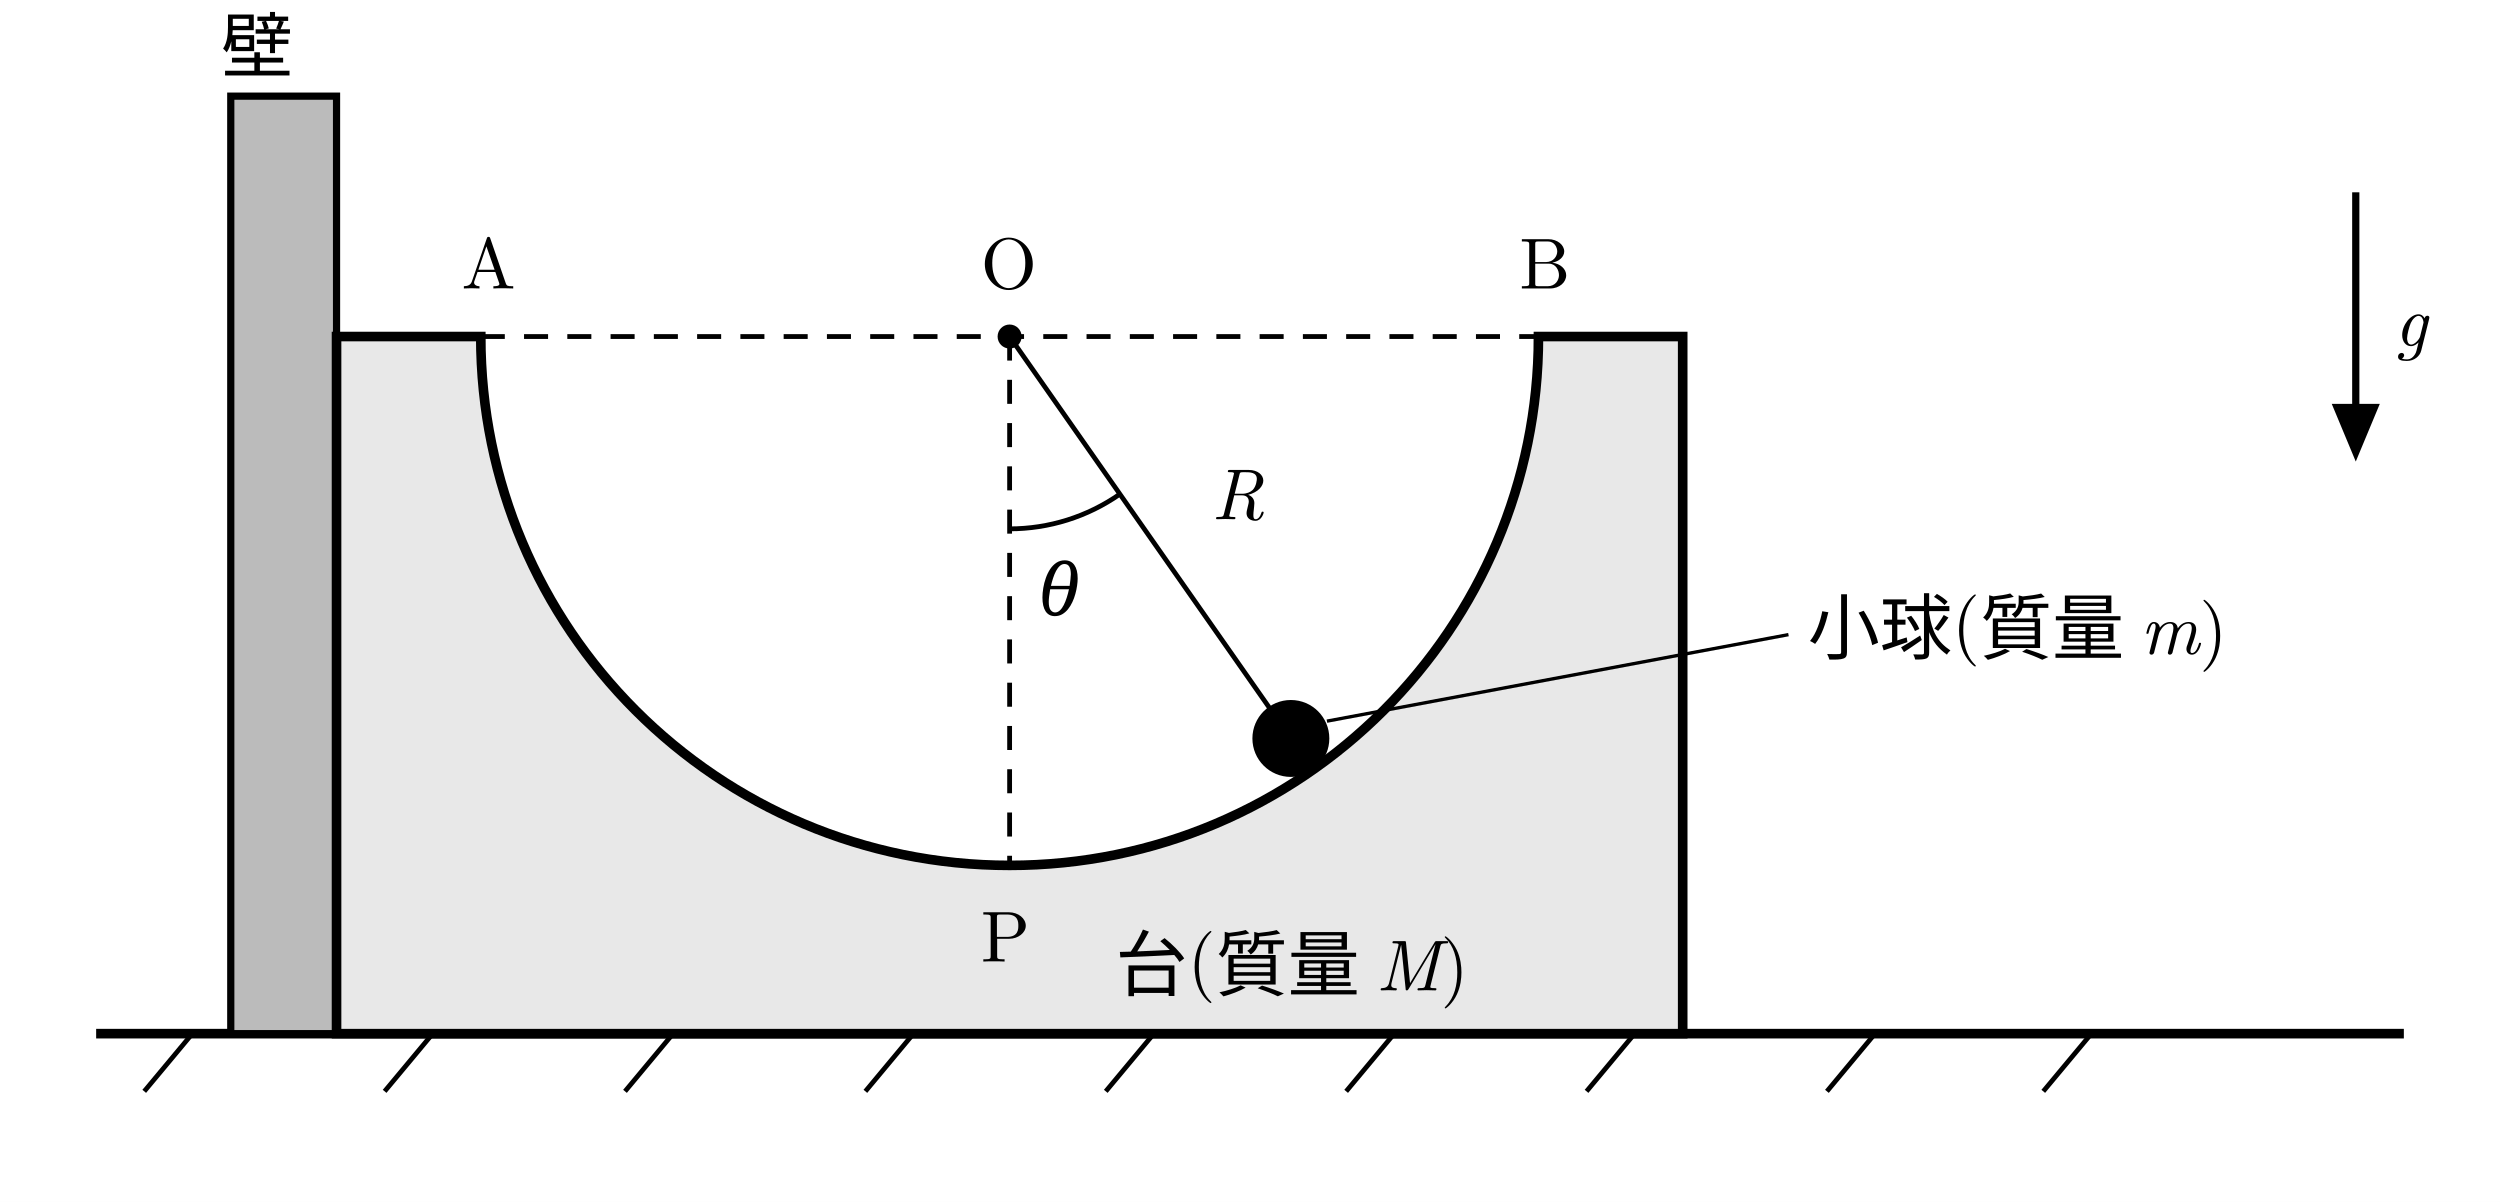
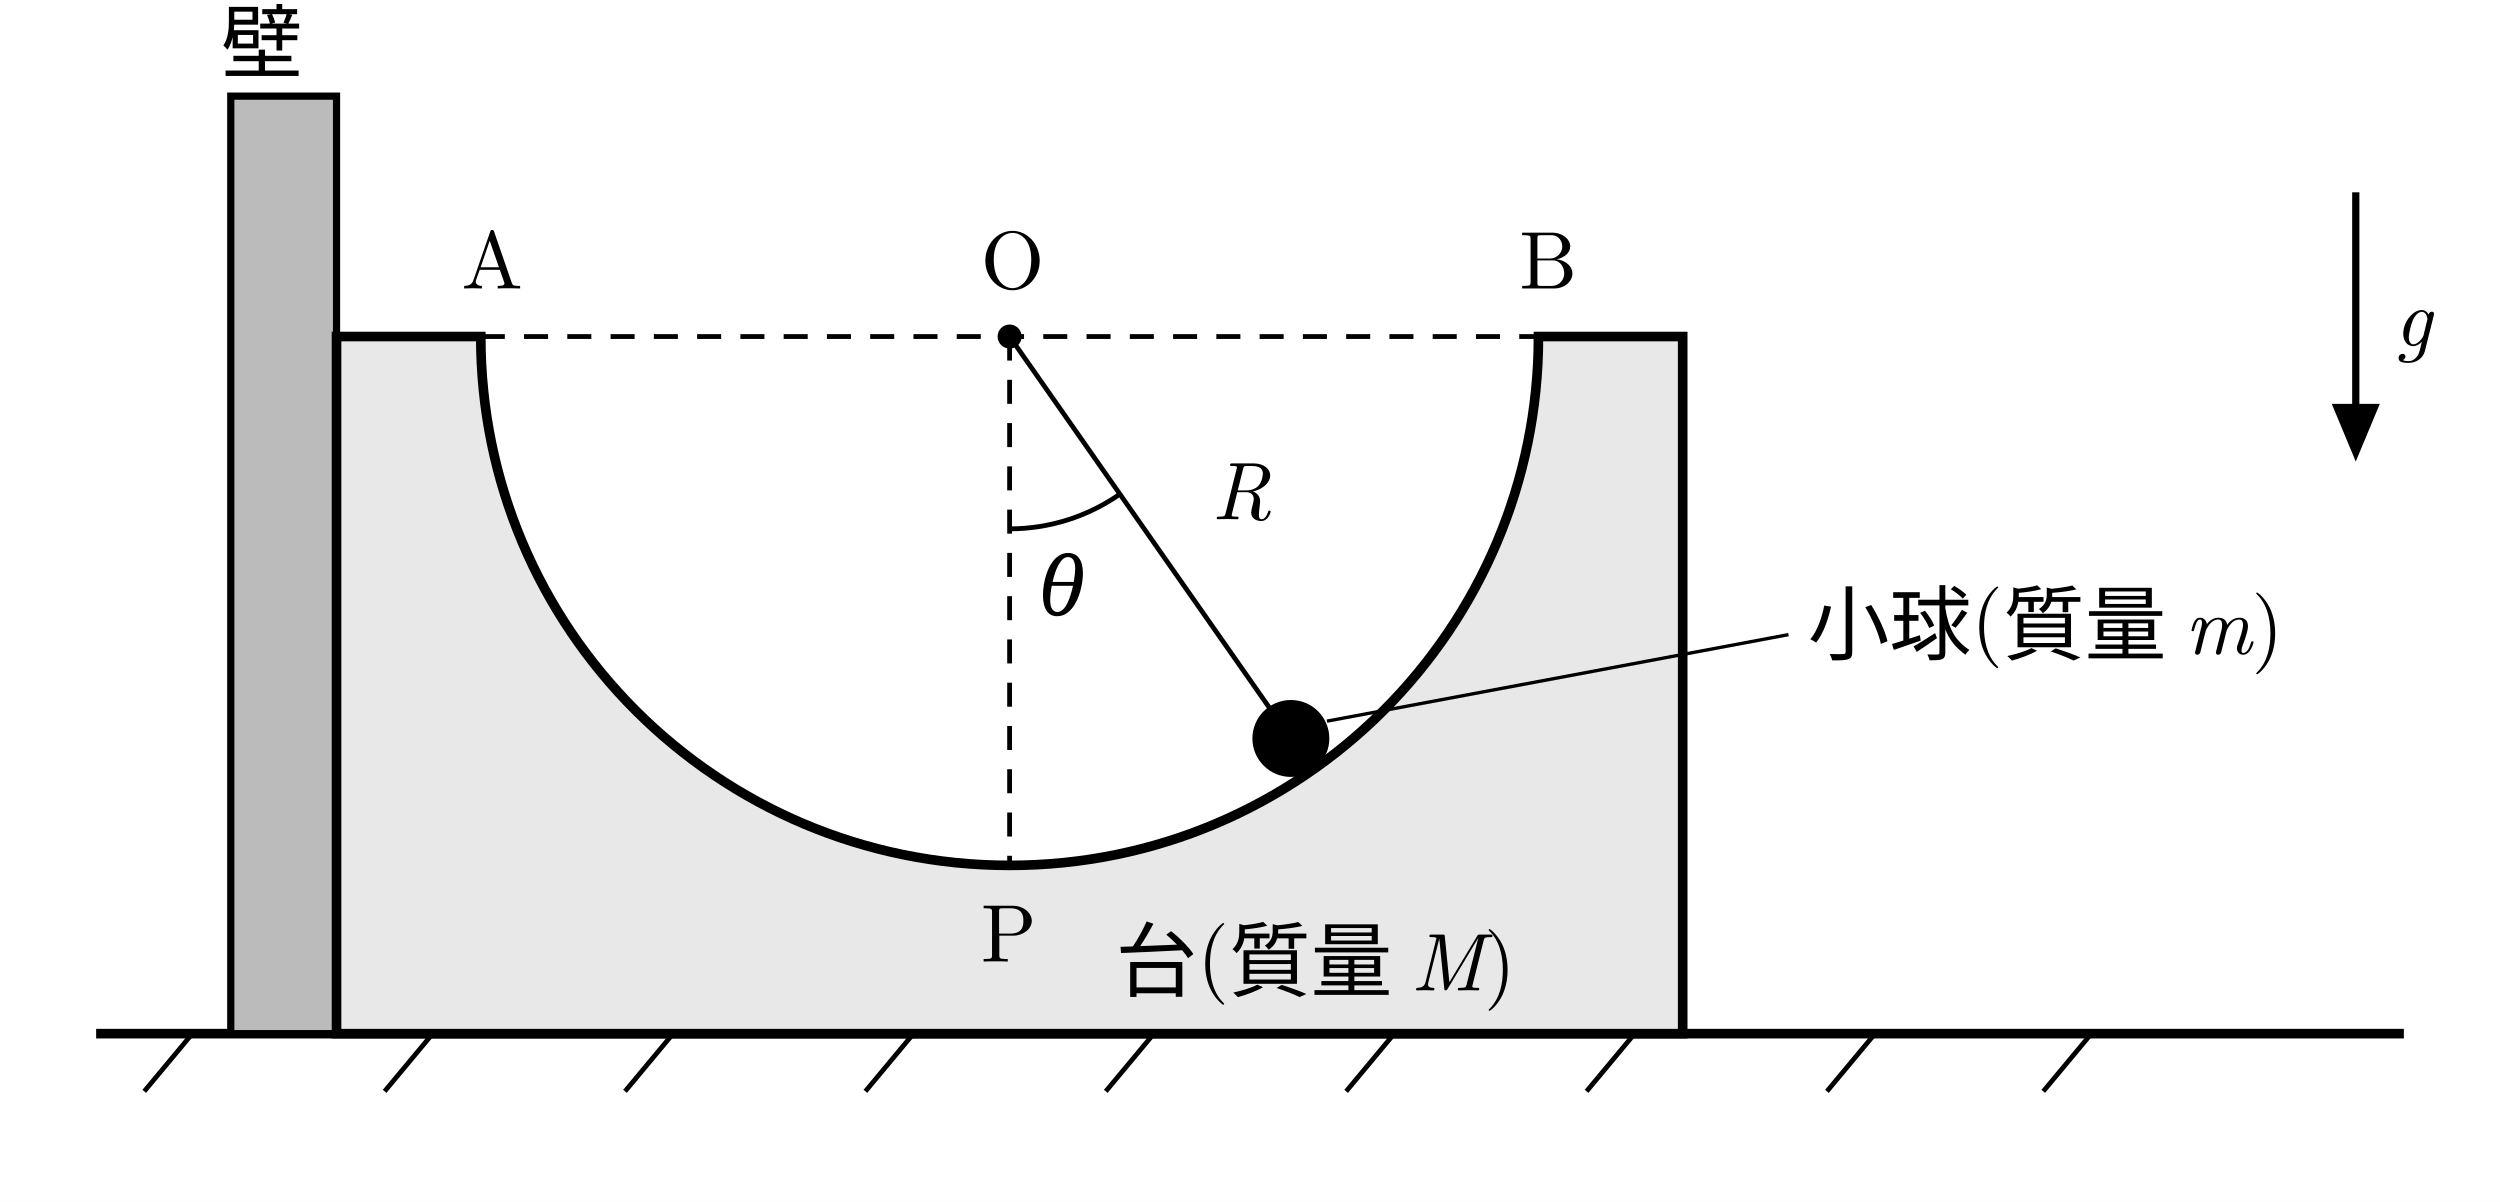
- <svg xmlns="http://www.w3.org/2000/svg" viewBox="0 0 520 250" width="520" height="250" font-family="Latin Modern Roman, IPAexMincho, serif" font-size="15">
+ <svg xmlns="http://www.w3.org/2000/svg" viewBox="0 0 520 250" width="520" height="250" font-family="Latin Modern Roman, IPAexMincho, serif" font-size="17">
  <rect width="520" height="250" fill="#fff" />
  <line x1="20" y1="215" x2="500" y2="215" stroke="#000" stroke-width="2" />
  <g stroke="#000" stroke-width="1">
    <line x1="40" y1="215" x2="30" y2="227" />
    <line x1="90" y1="215" x2="80" y2="227" />
    <line x1="140" y1="215" x2="130" y2="227" />
    <line x1="190" y1="215" x2="180" y2="227" />
    <line x1="240" y1="215" x2="230" y2="227" />
    <line x1="290" y1="215" x2="280" y2="227" />
    <line x1="340" y1="215" x2="330" y2="227" />
    <line x1="390" y1="215" x2="380" y2="227" />
    <line x1="435" y1="215" x2="425" y2="227" />
  </g>
  <rect x="48" y="20" width="22" height="195" fill="#bbb" stroke="#000" stroke-width="1.5" />
  <text x="46" y="15">壁</text>
  <path d="M70 70 L100 70 A110 110 0 0 0 320 70 L350 70 L350 215 L70 215 Z" fill="#e8e8e8" stroke="#000" stroke-width="2" />
  <text x="232" y="206">台(質量 <tspan font-style="italic">M</tspan>)</text>
  <circle cx="210" cy="70" r="2.5" fill="#000" />
  <text x="204" y="60">O</text>
  <text x="96" y="60">A</text>
  <text x="316" y="60">B</text>
  <text x="204" y="200">P</text>
  <line x1="100" y1="70" x2="320" y2="70" stroke="#000" stroke-width="1" stroke-dasharray="5 4" />
  <line x1="210" y1="70" x2="210" y2="180" stroke="#000" stroke-width="1" stroke-dasharray="5 4" />
  <line x1="210" y1="70" x2="268.5" y2="153.6" stroke="#000" stroke-width="1" />
  <circle cx="268.5" cy="153.6" r="8" fill="#000" />
  <line x1="276" y1="150" x2="372" y2="132" stroke="#000" stroke-width="0.7" />
  <text x="376" y="136">小球(質量 <tspan font-style="italic">m</tspan>)</text>
  <path d="M210 110 A40 40 0 0 0 232.9 102.8" fill="none" stroke="#000" stroke-width="1" />
  <text x="216" y="128" font-style="italic">θ</text>
  <text x="252" y="108" font-style="italic">R</text>
  <line x1="490" y1="40" x2="490" y2="90" stroke="#000" stroke-width="1.5" />
  <path d="M490 96 L485 84 L495 84 Z" fill="#000" />
  <text x="498" y="72" font-style="italic">g</text>
</svg>
